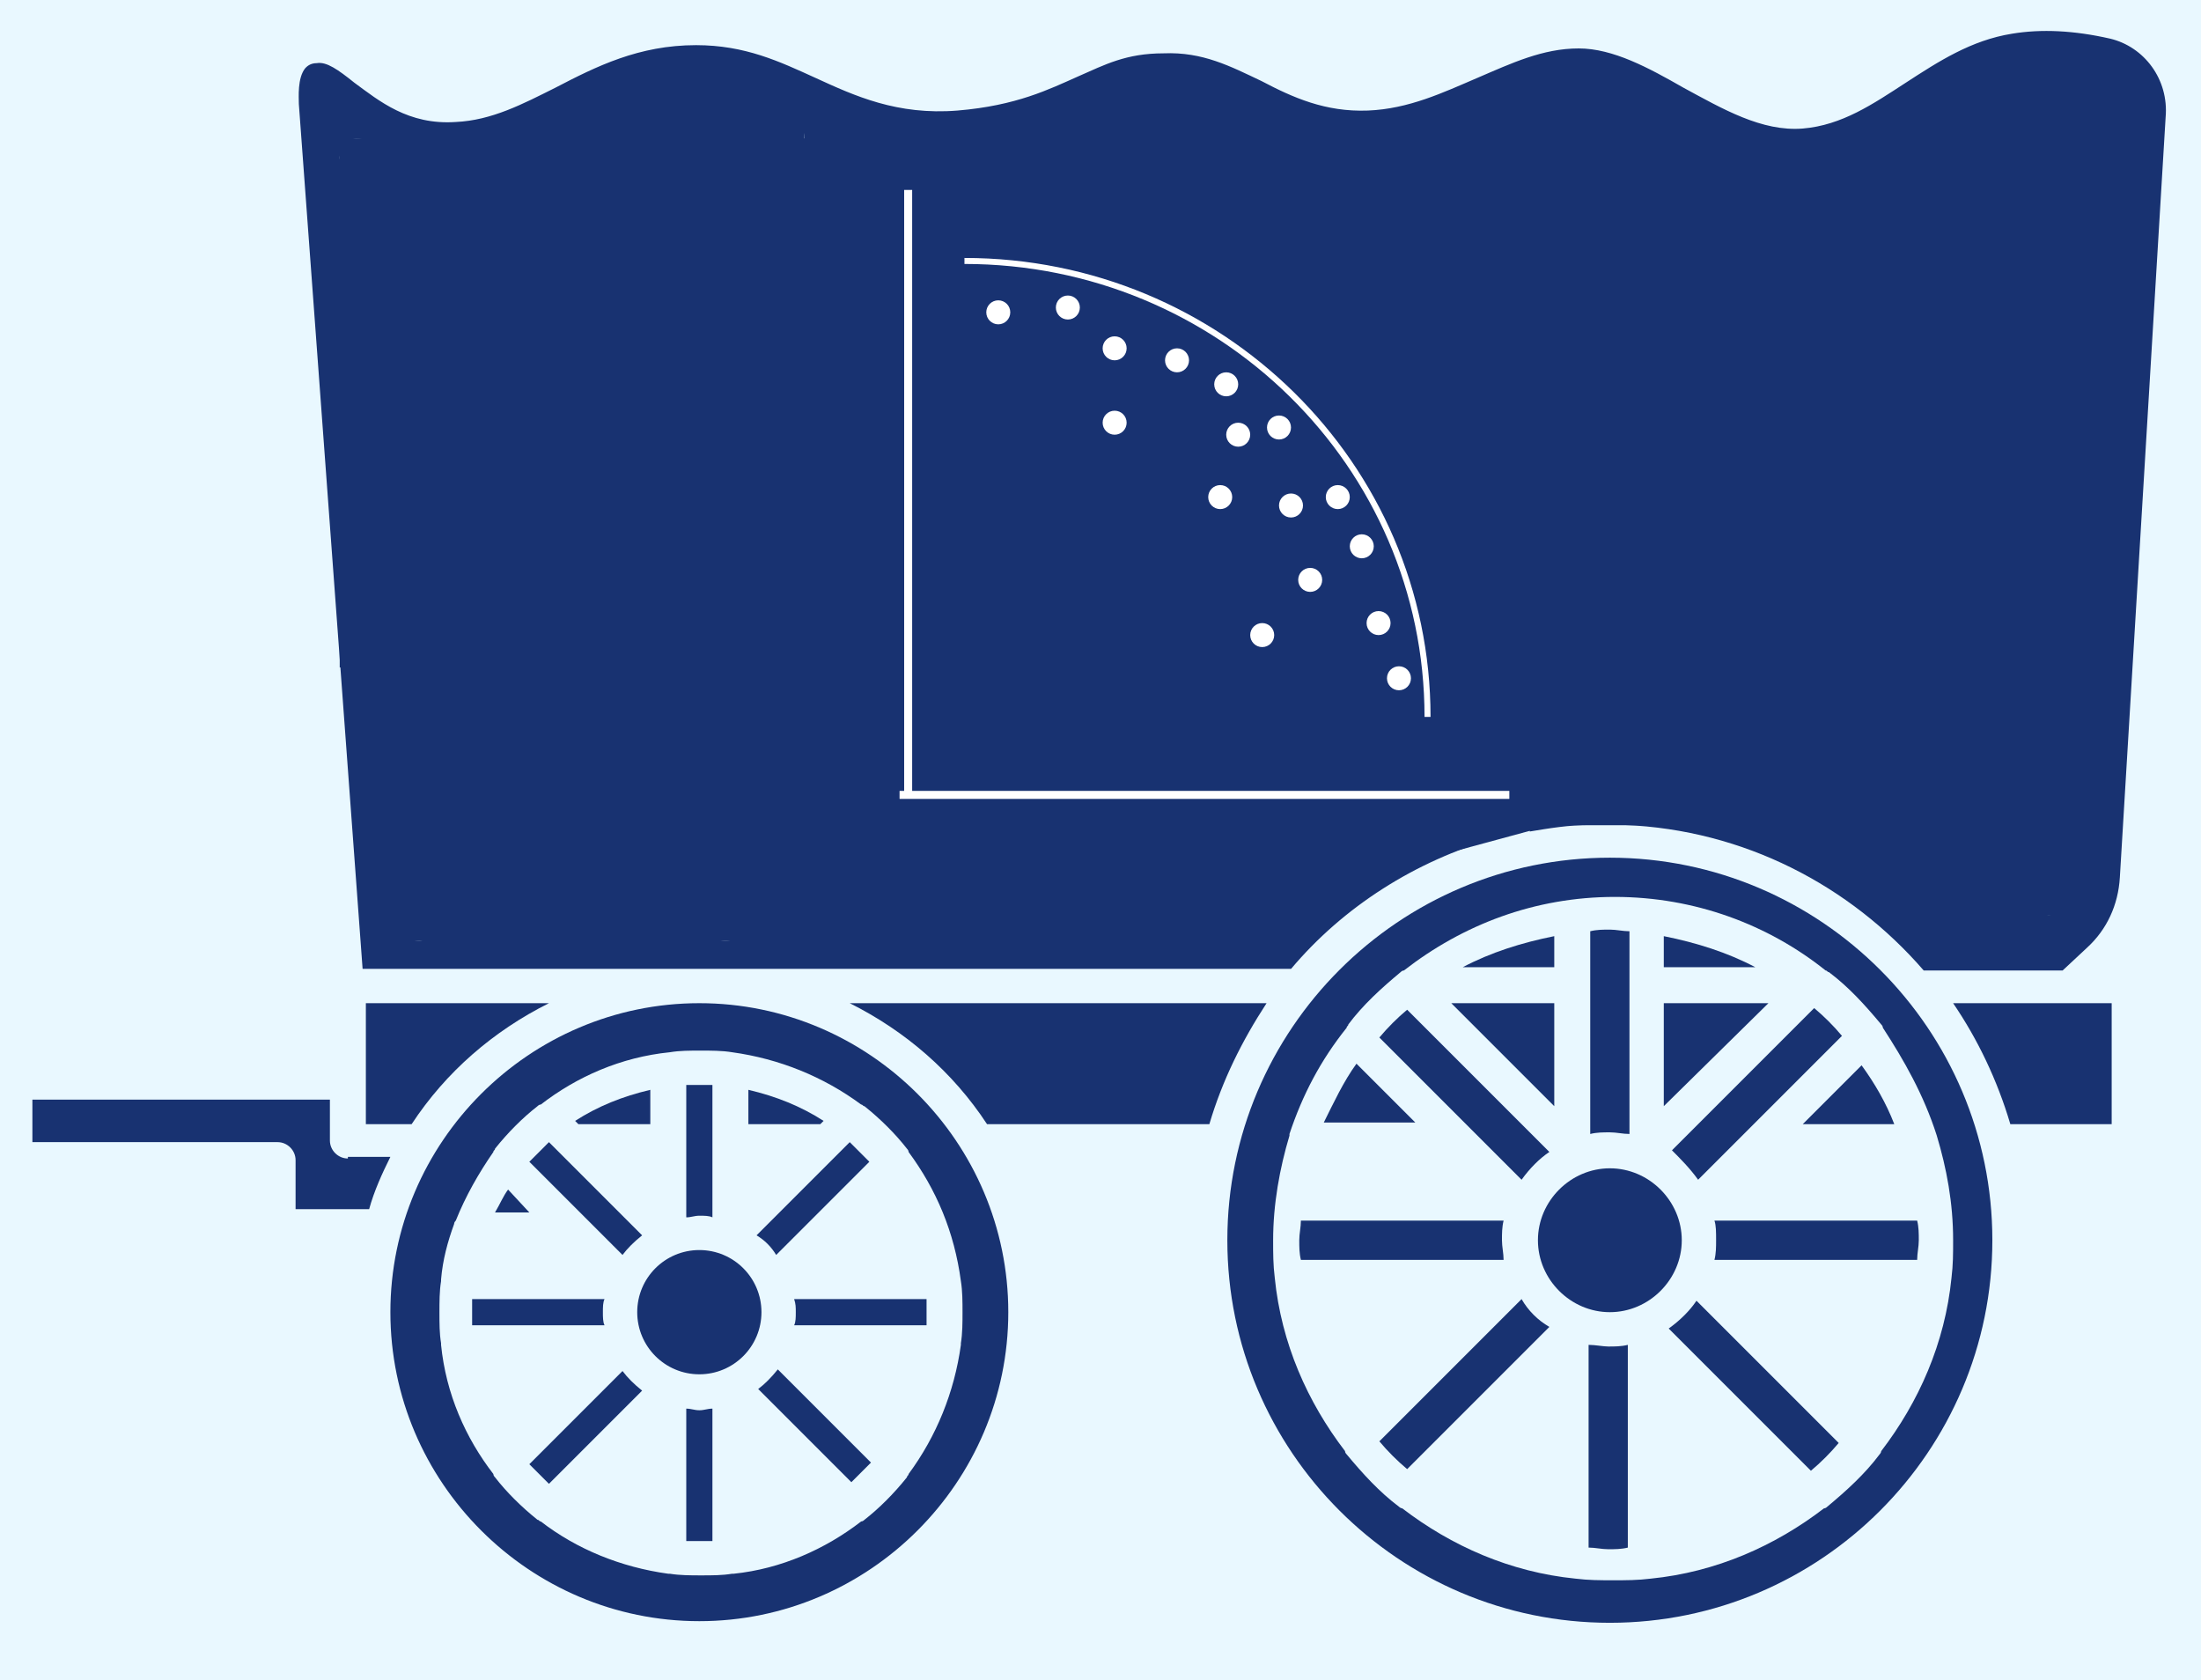
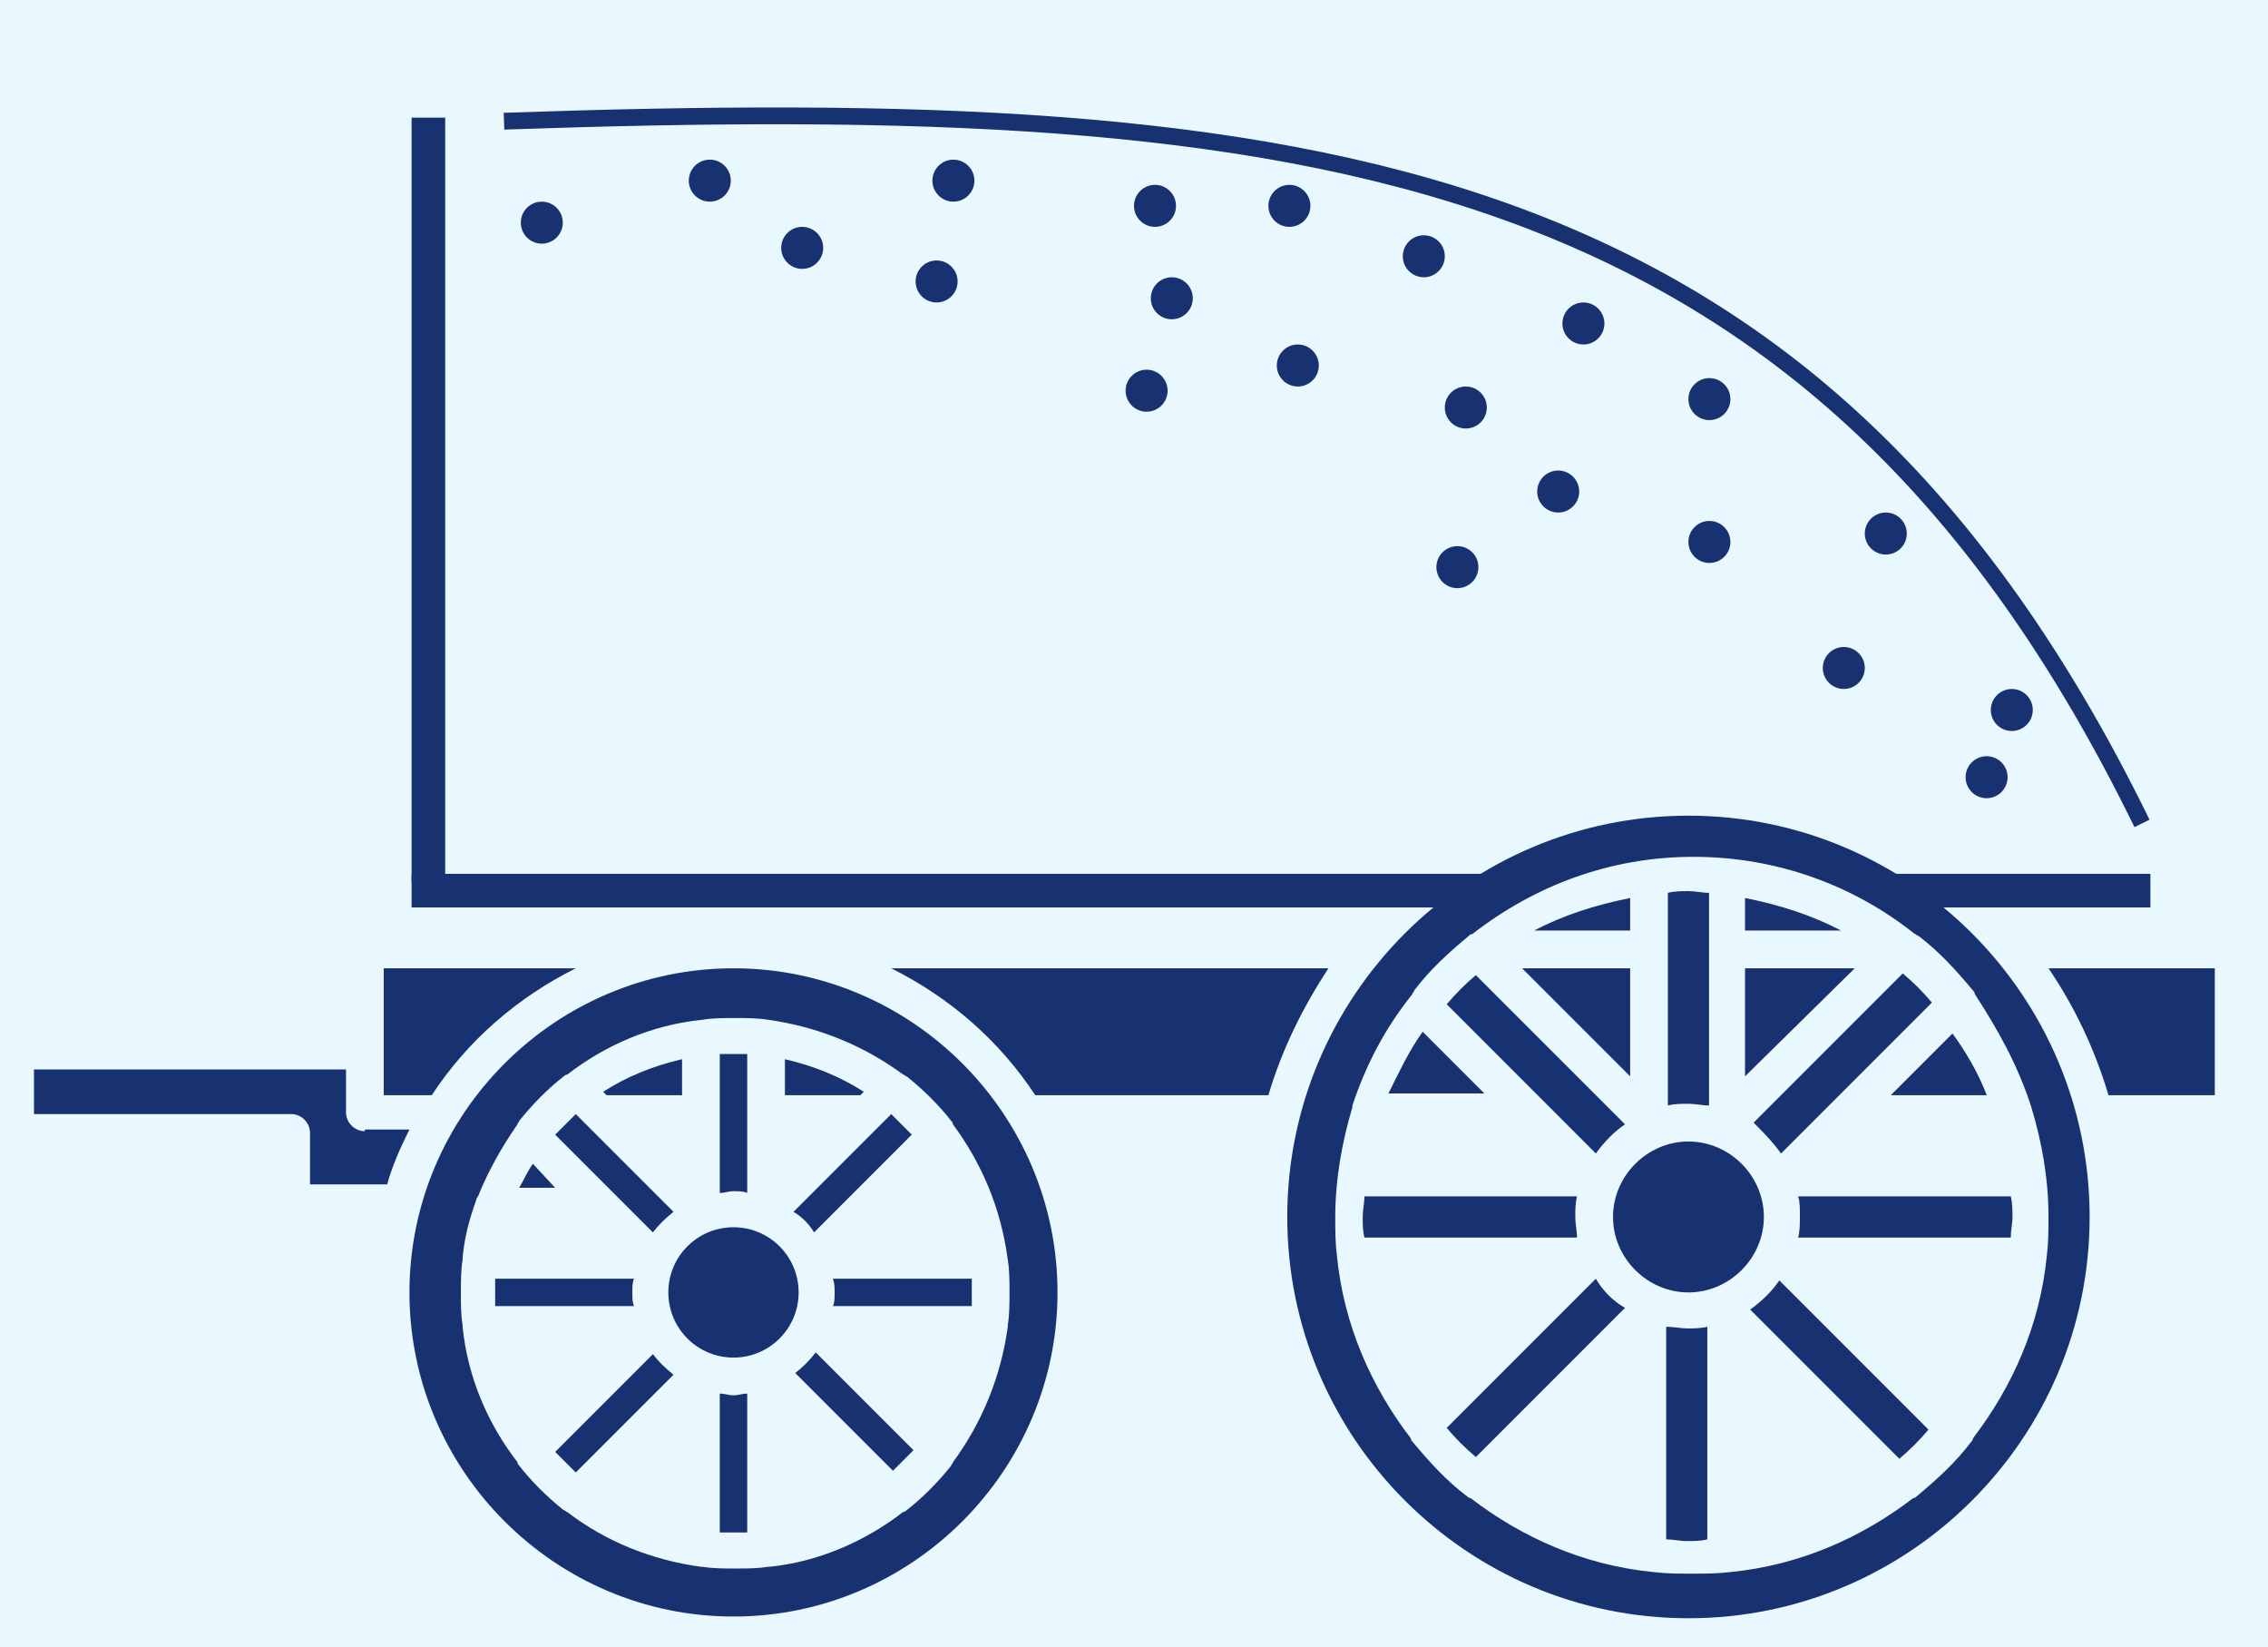
- <svg xmlns="http://www.w3.org/2000/svg" id="Layer_1" data-name="Layer 1" width="274.817" height="209.717" viewBox="0 0 274.817 209.717">
-   <defs>
-     <style>
-       .cls-1 {
-         fill: #e9f8ff;
-       }
- 
-       .cls-1, .cls-2, .cls-3 {
-         stroke-width: 0px;
-       }
- 
-       .cls-4, .cls-5 {
-         fill: none;
-         stroke: #fff;
-         stroke-miterlimit: 10;
-       }
- 
-       .cls-5 {
-         stroke-width: .75px;
-       }
- 
-       .cls-2 {
-         fill: #fff;
-       }
- 
-       .cls-3 {
-         fill: #183271;
-       }
-     </style>
-   </defs>
-   <rect class="cls-1" x="-1.149" y="-1.66" width="278.426" height="213.574" />
-   <g>
-     <path class="cls-3" d="M77.727,171.166l-11.634,11.634,2.449,2.449,11.634-11.634c-1.021-.816-1.837-1.633-2.449-2.449Z" />
-     <path class="cls-3" d="M94.667,173.411l11.634,11.634,2.449-2.449-11.634-11.634c-.816,1.021-1.633,1.837-2.449,2.449Z" />
-     <path class="cls-3" d="M85.687,175.861v16.532h3.266v-16.532c-.612,0-1.021.204-1.633.204s-1.021-.204-1.633-.204Z" />
-     <path class="cls-3" d="M87.32,156.063c-4.286,0-7.756,3.47-7.756,7.756s3.47,7.756,7.756,7.756,7.756-3.47,7.756-7.756-3.47-7.756-7.756-7.756Z" />
-     <path class="cls-3" d="M106.097,125.243c6.94,3.47,12.859,8.572,17.145,15.104h27.758c1.633-5.511,4.082-10.409,7.144-15.104h-52.046Z" />
-     <path class="cls-3" d="M99.362,163.819c0,.612,0,1.225-.204,1.633h16.532v-3.266h-16.532c.204.612.204,1.021.204,1.633Z" />
-     <polygon class="cls-3" points="207.741 125.243 207.741 138.101 220.804 125.243 207.741 125.243" />
-     <path class="cls-3" d="M212.027,147.286l6.327-6.327h0l11.634-11.634c-1.021-1.225-2.245-2.449-3.47-3.47l-17.757,17.757c1.021,1.021,2.245,2.245,3.266,3.674Z" />
-     <path class="cls-3" d="M87.32,125.243c-21.227,0-38.576,17.349-38.576,38.576s17.349,38.576,38.576,38.576,38.576-17.349,38.576-38.576c0-21.227-17.349-38.576-38.576-38.576ZM119.976,159.941h0c.204,1.225.204,2.653.204,3.878s0,2.653-.204,3.878h0v.204c-.816,5.919-3.062,11.43-6.531,16.124,0,.204-.204.204-.204.408h0c-1.633,2.041-3.47,3.878-5.307,5.307h0q-.204.204-.408.204c-4.49,3.47-10.001,5.919-15.92,6.531h-.204c-1.225.204-2.449.204-3.878.204-1.225,0-2.653,0-3.878-.204h-.204c-5.919-.816-11.43-3.062-15.92-6.531-.204,0-.204-.204-.408-.204h0c-2.041-1.633-3.878-3.47-5.307-5.307h0q-.204-.204-.204-.408c-3.47-4.49-5.919-10.001-6.531-16.124v-.204h0c-.204-1.225-.204-2.449-.204-3.878,0-1.225,0-2.653.204-3.878h0v-.204c.204-2.449.816-4.694,1.633-6.94q0-.204.204-.408c1.225-3.062,2.857-5.919,4.694-8.572,0-.204.204-.204.204-.408h0c1.633-2.041,3.47-3.878,5.307-5.307h0q.204-.204.408-.204c4.49-3.47,10.001-5.919,16.124-6.531h0c1.225-.204,2.449-.204,3.878-.204,1.225,0,2.653,0,3.878.204h0c5.919.816,11.43,3.062,16.124,6.531.204,0,.204.204.408.204h0c2.041,1.633,3.878,3.47,5.307,5.307h0q.204.204.204.408c3.47,4.694,5.715,10.001,6.531,16.124h0Z" />
-     <path class="cls-3" d="M207.741,116.875v3.878h11.43c-3.47-1.837-7.348-3.062-11.43-3.878Z" />
-     <path class="cls-3" d="M102.832,139.938c-2.857-1.837-5.919-3.062-9.389-3.878v4.286h8.981l.408-.408Z" />
-     <path class="cls-3" d="M96.913,156.675l11.634-11.634-2.449-2.449-11.634,11.634c1.021.612,1.837,1.429,2.449,2.449Z" />
-     <path class="cls-3" d="M68.542,125.243h-22.86v15.104h5.715c4.286-6.531,10.205-11.634,17.145-15.104Z" />
-     <path class="cls-3" d="M43.437,144.633c-1.225,0-2.245-1.021-2.245-2.245v-5.103H4.045v5.307h30.616c1.225,0,2.245,1.021,2.245,2.245v6.123h9.185c.612-2.245,1.633-4.49,2.653-6.531h-5.307v.204Z" />
-     <path class="cls-3" d="M88.953,151.981v-16.532h-3.266v16.532c.612,0,1.021-.204,1.633-.204s1.225,0,1.633.204Z" />
-     <path class="cls-3" d="M63.44,148.511c-.612.816-1.021,1.837-1.633,2.857h4.286l-2.653-2.857Z" />
-     <path class="cls-3" d="M81.197,140.347v-4.286c-3.47.816-6.531,2.041-9.389,3.878l.408.408,8.981 0h0Z" />
-     <path class="cls-3" d="M75.278,163.819c0-.612,0-1.225.204-1.633h-16.532v3.266h16.532c-.204-.408-.204-1.021-.204-1.633Z" />
-     <path class="cls-3" d="M73.032,151.981l4.694,4.694c.612-.816,1.429-1.633,2.449-2.449l-11.634-11.634-2.449,2.449,6.94,6.94h0Z" />
-     <polygon class="cls-3" points="194.066 125.243 181.208 125.243 194.066 138.101 194.066 125.243" />
-     <path class="cls-3" d="M214.272,154.838c0,.816,0,1.633-.204,2.449h25.309c0-.816.204-1.633.204-2.449s0-1.633-.204-2.449h-25.309c.204.612.204,1.429.204,2.449Z" />
-     <path class="cls-3" d="M208.353,165.86l17.757,17.757c1.225-1.021,2.449-2.245,3.47-3.47l-17.757-17.757c-.816,1.225-2.041,2.449-3.47,3.47Z" />
-     <path class="cls-3" d="M201.006,107.078c-26.329,0-47.76,21.431-47.76,47.76s21.431,47.76,47.76,47.76,47.76-21.431,47.76-47.76-21.431-47.76-47.76-47.76ZM241.826,141.775c1.225,4.082,2.041,8.368,2.041,13.063,0,1.633,0,3.062-.204,4.694h0c-.816,8.164-4.082,15.512-8.776,21.635,0,.204-.204.408-.204.408h0c-1.837,2.449-4.082,4.49-6.531,6.531h0q-.204.204-.408.204c-6.123,4.694-13.471,7.96-21.635,8.776h0c-1.633.204-3.062.204-4.694.204s-3.062,0-4.694-.204h0c-8.164-.816-15.512-4.082-21.635-8.776-.204,0-.408-.204-.408-.204h0c-2.449-1.837-4.49-4.082-6.531-6.531h0q-.204-.204-.204-.408c-4.694-6.123-7.96-13.471-8.776-21.635h0c-.204-1.633-.204-3.062-.204-4.694,0-4.49.816-8.981,2.041-13.063v-.204c1.633-4.898,3.878-9.185,7.144-13.267,0-.204.204-.204.204-.408h0c1.837-2.449,4.082-4.49,6.531-6.531h0q.204-.204.408-.204c7.348-5.715,16.328-9.185,26.329-9.185s19.186,3.47,26.329,9.185c.204,0,.204.204.408.204h0c2.449,1.837,4.49,4.082,6.531,6.531h0q.204.204.204.408c2.653,4.082,5.103,8.368,6.735,13.471,0-.204,0,0,0,0Z" />
-     <path class="cls-3" d="M243.867,125.243c3.062,4.49,5.511,9.593,7.144,15.104h12.654v-15.104h-19.798Z" />
-     <path class="cls-3" d="M203.455,141.571v-25.309c-.816,0-1.633-.204-2.449-.204-.816,0-1.633,0-2.449.204v25.309c.816-.204,1.633-.204,2.449-.204.816 0,1.633.204,2.449.204Z" />
-     <path class="cls-3" d="M263.461,4.822c-4.49-1.021-8.572-1.225-12.246-.612-5.103.816-9.185,3.47-13.267,6.123s-7.96,5.307-12.859,5.715c-5.103.408-10.001-2.449-14.9-5.103-4.286-2.449-8.776-4.899-13.063-4.899-4.49,0-8.368,1.837-12.654,3.674s-8.572,3.878-13.675,4.082c-5.307.204-9.389-1.633-13.267-3.674-3.878-1.837-7.348-3.674-12.246-3.47-4.694,0-7.348,1.429-10.613,2.857-3.674,1.633-7.756,3.674-15.104,4.286-7.552.612-12.859-1.837-17.757-4.082-4.49-2.041-8.776-4.082-14.9-4.082h0c-7.144,0-12.45,2.653-17.553,5.307-4.082,2.041-7.96,4.082-12.45,4.286-5.919.408-9.593-2.653-12.654-4.899-2.041-1.633-3.47-2.653-4.694-2.449-.816,0-1.225.408-1.429.612-1.021,1.225-.816,3.674-.816,4.49l7.96,107.971h115.931c6.531-7.756,15.512-13.471,25.513-16.328l3.062-89.806c0-1.225,1.021-2.245,2.245-2.041,1.225,0,2.245,1.021,2.041,2.245l-3.062,88.785c2.449-.408,4.898-.816,7.552-.816l3.674-87.969c0-1.225,1.021-2.245,2.245-2.041,1.225,0,2.245,1.021,2.041,2.245l-3.674,87.765c14.9.612,28.166,7.552,37.351,18.165h17.349l3.062-2.857c2.449-2.245,3.878-5.307,4.082-8.776l5.715-94.908c.408-4.694-2.653-8.776-6.94-9.797ZM52.418,117.487q-.204,0,0,0c-1.225,0-2.245-.816-2.449-2.041l-7.552-95.725c0-1.225.816-2.245,2.041-2.449,1.225,0,2.245.816,2.449,2.041l7.552,95.725c0,1.225-.816,2.245-2.041,2.449ZM90.585,117.487h0c-1.225,0-2.245-1.021-2.245-2.041l-3.062-100.419c0-1.225.816-2.245,2.041-2.245,1.225-.204,2.245.816,2.245,2.041l3.062,100.419c0,1.225-.816,2.245-2.041,2.245ZM100.995,116.262h0c-1.225,0-2.245-1.021-2.245-2.041l-2.653-97.153c0-1.225,1.021-2.245,2.041-2.245,1.225,0,2.245,1.021,2.245,2.041l2.653,97.153c.204,1.225-.816,2.245-2.041,2.245ZM143.652,112.18c0,1.225-1.021,2.245-2.245,2.245s-2.245-1.021-2.245-2.245V14.823c0-1.225,1.021-2.245,2.245-2.245s2.245,1.021,2.245,2.245v97.358ZM154.878,111.568c0,1.225-1.021,2.245-2.245,2.245s-2.245-1.021-2.245-2.245V14.823c0-1.225,1.021-2.245,2.245-2.245s2.245,1.021,2.245,2.245v96.745ZM258.155,112.18c0,1.225-1.021,2.041-2.245,2.041h-.204c-1.225,0-2.041-1.021-2.041-2.245l4.694-97.358c0-1.225,1.021-2.245,2.245-2.041,1.225,0,2.041,1.021,2.041,2.245l-4.49,97.358Z" />
-     <path class="cls-3" d="M201.006,145.857c-4.898,0-8.981,4.082-8.981,8.981s4.082,8.981,8.981,8.981,8.981-4.082,8.981-8.981-4.082-8.981-8.981-8.981Z" />
-     <path class="cls-3" d="M225.09,140.347h11.43c-1.021-2.653-2.449-5.103-4.082-7.348l-7.348,7.348Z" />
-     <path class="cls-3" d="M183.657,140.959l6.327,6.327c1.021-1.429,2.245-2.653,3.47-3.47l-17.757-17.757c-1.225,1.021-2.449,2.245-3.47,3.47l11.43,11.43h0Z" />
-     <path class="cls-3" d="M169.369,132.795c-1.633,2.245-2.857,4.898-4.082,7.348h11.43l-7.348-7.348Z" />
-     <path class="cls-3" d="M198.352,167.901v25.309c.816,0,1.633.204,2.449.204s1.633,0,2.449-.204v-25.309c-.816.204-1.633.204-2.449.204-.612-0-1.633-.204-2.449-.204Z" />
-     <path class="cls-3" d="M194.066,116.875c-4.082.816-7.96,2.041-11.43,3.878h11.43v-3.878Z" />
-     <path class="cls-3" d="M189.984,162.186l-17.757,17.757c1.021,1.225,2.245,2.449,3.47,3.47l17.757-17.757c-1.429-.816-2.653-2.041-3.47-3.47Z" />
-     <path class="cls-3" d="M187.535,154.838c0-.816,0-1.633.204-2.449h-25.309c0,.816-.204,1.633-.204,2.449s0,1.633.204,2.449h25.309c0-.816-.204-1.633-.204-2.449Z" />
-     <rect class="cls-3" x="42.417" y="17.272" width="221.453" height="66.051" />
-     <rect class="cls-3" x="47.035" y="80.918" width="108.968" height="36.569" />
-     <rect class="cls-3" x="180.235" y="66.263" width="82.602" height="36.763" />
-     <rect class="cls-3" x="134.174" y="11.215" width="22.83" height="12.114" />
-     <rect class="cls-3" x="77.538" y="11.215" width="22.83" height="12.114" />
-     <rect class="cls-3" x="184.911" y="11.215" width="22.83" height="12.114" />
-     <rect class="cls-3" x="243.867" y="11.215" width="22.83" height="12.114" />
-     <rect class="cls-3" x="238.591" y="102.108" width="22.83" height="12.114" />
-     <rect class="cls-3" x="171.63" y="93.554" width="22.83" height="12.114" transform="translate(-19.6898 51.37824) rotate(-15.17209)" />
-     <rect class="cls-3" x="169.517" y="47.782" width="82.602" height="36.763" />
-   </g>
-   <g>
-     <line class="cls-4" x1="113.393" y1="23.713" x2="113.393" y2="99.677" />
-     <line class="cls-4" x1="188.456" y1="99.239" x2="112.319" y2="99.239" />
-     <circle class="cls-2" cx="124.645" cy="38.992" r="1.498" />
-     <circle class="cls-2" cx="170.032" cy="68.202" r="1.498" />
-     <circle class="cls-2" cx="163.591" cy="72.396" r="1.498" />
-     <circle class="cls-2" cx="154.603" cy="54.271" r="1.498" />
-     <circle class="cls-2" cx="152.356" cy="62.06" r="1.498" />
-     <path class="cls-5" d="M178.242,89.5c0-31.457-25.914-56.921-57.82-56.921" />
-     <circle class="cls-2" cx="133.333" cy="38.393" r="1.498" />
-     <circle class="cls-2" cx="146.964" cy="44.984" r="1.498" />
-     <circle class="cls-2" cx="159.696" cy="53.372" r="1.498" />
-     <circle class="cls-2" cx="167.036" cy="62.06" r="1.498" />
-     <circle class="cls-2" cx="172.129" cy="77.789" r="1.498" />
-     <circle class="cls-2" cx="161.194" cy="63.109" r="1.498" />
-     <circle class="cls-2" cx="139.174" cy="43.486" r="1.498" />
-     <circle class="cls-2" cx="153.105" cy="47.98" r="1.498" />
-     <circle class="cls-2" cx="174.675" cy="84.679" r="1.498" />
-     <circle class="cls-2" cx="139.174" cy="52.773" r="1.498" />
-     <circle class="cls-2" cx="157.599" cy="79.287" r="1.498" />
-   </g>
+ <svg xmlns="http://www.w3.org/2000/svg" width="270" height="196" viewBox="0 0 270 196" fill="none">
+   <path d="M270 0H0V196H270V0Z" fill="#E9F8FF" />
+   <path d="M77.727 161.166L66.093 172.8L68.542 175.25L80.176 163.616C79.156 162.799 78.339 161.983 77.727 161.166Z" fill="#183271" />
+   <path d="M94.667 163.411L106.301 175.045L108.751 172.596L97.117 160.962C96.3 161.983 95.484 162.799 94.667 163.411Z" fill="#183271" />
+   <path d="M85.687 165.861V182.393H88.953V165.861C88.34 165.861 87.932 166.065 87.32 166.065C86.707 166.065 86.299 165.861 85.687 165.861Z" fill="#183271" />
+   <path d="M87.32 146.063C83.034 146.063 79.564 149.532 79.564 153.819C79.564 158.105 83.034 161.575 87.32 161.575C91.606 161.575 95.076 158.105 95.076 153.819C95.076 149.532 91.606 146.063 87.32 146.063Z" fill="#183271" />
+   <path d="M106.097 115.243C113.037 118.713 118.956 123.815 123.242 130.347H151C152.633 124.836 155.082 119.937 158.144 115.243H106.097Z" fill="#183271" />
+   <path d="M99.362 153.819C99.362 154.431 99.362 155.043 99.158 155.451H115.69V152.186H99.158C99.362 152.798 99.362 153.206 99.362 153.819Z" fill="#183271" />
+   <path d="M207.741 115.243V128.102L220.804 115.243H207.741Z" fill="#183271" />
+   <path d="M212.027 137.286L218.354 130.959L229.988 119.325C228.968 118.1 227.743 116.876 226.519 115.855L208.762 133.612C209.782 134.633 211.007 135.857 212.027 137.286Z" fill="#183271" />
+   <path d="M87.32 115.243C66.093 115.243 48.744 132.592 48.744 153.819C48.744 175.045 66.093 192.394 87.32 192.394C108.546 192.394 125.895 175.045 125.895 153.819C125.895 132.592 108.547 115.243 87.32 115.243ZM119.976 149.941C120.18 151.165 120.18 152.594 120.18 153.819C120.18 155.043 120.18 156.472 119.976 157.697V157.901C119.16 163.82 116.915 169.33 113.445 174.025C113.445 174.229 113.241 174.229 113.241 174.433C111.608 176.474 109.771 178.311 107.934 179.74C107.798 179.876 107.662 179.944 107.526 179.944C103.036 183.414 97.525 185.863 91.606 186.475H91.402C90.177 186.679 88.953 186.679 87.524 186.679C86.299 186.679 84.87 186.679 83.646 186.475H83.442C77.523 185.659 72.012 183.414 67.522 179.944C67.317 179.944 67.317 179.74 67.113 179.74C65.072 178.107 63.235 176.27 61.807 174.433C61.671 174.297 61.603 174.161 61.603 174.025C58.133 169.535 55.684 164.024 55.071 157.901V157.697C54.867 156.472 54.867 155.247 54.867 153.819C54.867 152.594 54.867 151.165 55.071 149.941V149.737C55.275 147.287 55.888 145.042 56.704 142.797C56.704 142.661 56.772 142.525 56.908 142.389C58.133 139.327 59.766 136.47 61.603 133.816C61.603 133.612 61.807 133.612 61.807 133.408C63.44 131.367 65.276 129.53 67.113 128.102C67.249 127.965 67.386 127.897 67.522 127.897C72.012 124.428 77.523 121.978 83.646 121.366C84.871 121.162 86.095 121.162 87.524 121.162C88.748 121.162 90.177 121.162 91.402 121.366C97.321 122.182 102.832 124.428 107.526 127.897C107.73 127.897 107.73 128.102 107.934 128.102C109.975 129.734 111.812 131.571 113.241 133.408C113.377 133.544 113.445 133.68 113.445 133.816C116.915 138.511 119.16 143.818 119.976 149.941Z" fill="#183271" />
+   <path d="M207.741 106.875V110.753H219.171C215.701 108.916 211.823 107.691 207.741 106.875Z" fill="#183271" />
+   <path d="M102.832 129.938C99.974 128.102 96.913 126.877 93.443 126.061V130.347H102.423L102.832 129.938Z" fill="#183271" />
+   <path d="M96.913 146.675L108.547 135.041L106.097 132.592L94.463 144.226C95.484 144.838 96.3 145.654 96.913 146.675Z" fill="#183271" />
+   <path d="M68.542 115.243H45.682V130.347H51.397C55.684 123.815 61.603 118.713 68.542 115.243Z" fill="#183271" />
+   <path d="M43.437 134.633C42.213 134.633 41.192 133.612 41.192 132.388V127.285H4.045V132.592H34.661C35.886 132.592 36.906 133.612 36.906 134.837V140.96H46.091C46.703 138.715 47.724 136.47 48.744 134.429H43.437V134.633Z" fill="#183271" />
+   <path d="M88.953 141.981V125.448H85.687V141.981C86.299 141.981 86.707 141.776 87.32 141.776C87.932 141.776 88.544 141.776 88.953 141.981Z" fill="#183271" />
+   <path d="M63.44 138.511C62.827 139.327 62.419 140.348 61.807 141.368H66.093L63.44 138.511Z" fill="#183271" />
+   <path d="M81.197 130.347V126.06C77.727 126.877 74.665 128.102 71.808 129.938L72.216 130.347L81.197 130.347Z" fill="#183271" />
+   <path d="M75.278 153.819C75.278 153.206 75.278 152.594 75.482 152.186H58.949V155.451H75.482C75.278 155.043 75.278 154.431 75.278 153.819Z" fill="#183271" />
+   <path d="M73.032 141.981L77.727 146.675C78.339 145.859 79.156 145.042 80.176 144.226L68.542 132.592L66.093 135.041L73.032 141.981Z" fill="#183271" />
+   <path d="M194.066 115.243H181.208L194.066 128.102V115.243Z" fill="#183271" />
+   <path d="M214.272 144.838C214.272 145.654 214.272 146.471 214.068 147.287H239.377C239.377 146.471 239.581 145.654 239.581 144.838C239.581 144.022 239.581 143.205 239.377 142.389H214.068C214.272 143.001 214.272 143.818 214.272 144.838Z" fill="#183271" />
+   <path d="M208.353 155.86L226.11 173.617C227.335 172.596 228.56 171.372 229.58 170.147L211.823 152.39C211.007 153.614 209.782 154.839 208.353 155.86Z" fill="#183271" />
+   <path d="M201.006 97.078C174.676 97.078 153.245 118.509 153.245 144.838C153.245 171.167 174.676 192.598 201.006 192.598C227.335 192.598 248.766 171.167 248.766 144.838C248.766 118.509 227.335 97.078 201.006 97.078ZM241.826 131.775C243.051 135.857 243.867 140.144 243.867 144.838C243.867 146.471 243.867 147.9 243.663 149.532C242.847 157.697 239.581 165.044 234.887 171.167C234.887 171.372 234.683 171.576 234.683 171.576C232.846 174.025 230.601 176.066 228.151 178.107C228.015 178.243 227.879 178.311 227.743 178.311C221.62 183.005 214.272 186.271 206.108 187.088C204.475 187.292 203.047 187.292 201.414 187.292C199.781 187.292 198.352 187.292 196.719 187.088C188.555 186.271 181.207 183.005 175.084 178.311C174.88 178.311 174.676 178.107 174.676 178.107C172.227 176.27 170.186 174.025 168.145 171.576C168.009 171.44 167.941 171.303 167.941 171.167C163.246 165.044 159.981 157.697 159.164 149.532C158.96 147.9 158.96 146.471 158.96 144.838C158.96 140.348 159.777 135.857 161.001 131.775V131.571C162.634 126.673 164.879 122.387 168.145 118.305C168.145 118.1 168.349 118.1 168.349 117.896C170.186 115.447 172.431 113.406 174.88 111.365C175.016 111.229 175.152 111.161 175.288 111.161C182.636 105.446 191.617 101.976 201.618 101.976C211.619 101.976 220.804 105.446 227.947 111.161C228.151 111.161 228.151 111.365 228.355 111.365C230.805 113.202 232.846 115.447 234.887 117.896C235.023 118.032 235.091 118.168 235.091 118.305C237.744 122.387 240.194 126.673 241.826 131.775Z" fill="#183271" />
+   <path d="M243.867 115.243C246.929 119.733 249.378 124.836 251.011 130.347H263.665V115.243H243.867Z" fill="#183271" />
+   <path d="M203.455 131.571V106.262C202.638 106.262 201.822 106.058 201.006 106.058C200.189 106.058 199.373 106.058 198.556 106.262V131.571C199.373 131.367 200.189 131.367 201.006 131.367C201.822 131.367 202.638 131.571 203.455 131.571Z" fill="#183271" />
+   <path d="M201.006 135.857C196.107 135.857 192.025 139.94 192.025 144.838C192.025 149.736 196.107 153.819 201.006 153.819C205.904 153.819 209.986 149.736 209.986 144.838C209.986 139.94 205.904 135.857 201.006 135.857Z" fill="#183271" />
+   <path d="M225.09 130.347H236.52C235.499 127.693 234.07 125.244 232.438 122.999L225.09 130.347Z" fill="#183271" />
+   <path d="M183.657 130.959L189.984 137.286C191.004 135.858 192.229 134.633 193.454 133.816L175.697 116.059C174.472 117.08 173.247 118.305 172.227 119.529L183.657 130.959Z" fill="#183271" />
+   <path d="M169.369 122.795C167.737 125.04 166.512 127.693 165.287 130.143H176.717L169.369 122.795Z" fill="#183271" />
+   <path d="M198.352 157.901V183.21C199.169 183.21 199.985 183.414 200.802 183.414C201.618 183.414 202.434 183.414 203.251 183.21V157.901C202.434 158.105 201.618 158.105 200.802 158.105C200.189 158.105 199.169 157.901 198.352 157.901Z" fill="#183271" />
+   <path d="M194.066 106.875C189.984 107.691 186.106 108.916 182.636 110.753H194.066V106.875Z" fill="#183271" />
+   <path d="M189.984 152.186L172.227 169.943C173.247 171.167 174.472 172.392 175.697 173.413L193.454 155.656C192.025 154.839 190.8 153.615 189.984 152.186Z" fill="#183271" />
+   <path d="M187.535 144.838C187.535 144.022 187.535 143.205 187.739 142.389H162.43C162.43 143.205 162.226 144.022 162.226 144.838C162.226 145.654 162.226 146.471 162.43 147.287H187.739C187.739 146.471 187.535 145.654 187.535 144.838Z" fill="#183271" />
+   <path d="M51 14L51 105" stroke="#183271" stroke-width="4" stroke-miterlimit="10" />
+   <path d="M177 106H49" stroke="#183271" stroke-width="4" stroke-miterlimit="10" />
+   <path d="M256 106L224 106" stroke="#183271" stroke-width="4" stroke-miterlimit="10" />
+   <path d="M60 14.424C156.698 11.064 216.159 18.585 255 98" stroke="#183271" stroke-width="2" />
+   <circle cx="2.5" cy="2.5" r="2.5" transform="matrix(1 0 0 -1 82 24)" fill="#183271" />
+   <circle cx="2.5" cy="2.5" r="2.5" transform="matrix(1 0 0 -1 135 27)" fill="#183271" />
+   <circle cx="2.5" cy="2.5" r="2.5" transform="matrix(1 0 0 -1 137 38)" fill="#183271" />
+   <circle cx="2.5" cy="2.5" r="2.5" transform="matrix(1 0 0 -1 152 46)" fill="#183271" />
+   <circle cx="2.5" cy="2.5" r="2.5" transform="matrix(1 0 0 -1 111 24)" fill="#183271" />
+   <circle cx="2.5" cy="2.5" r="2.5" transform="matrix(1 0 0 -1 109 36)" fill="#183271" />
+   <circle cx="2.5" cy="2.5" r="2.5" transform="matrix(1 0 0 -1 134 49)" fill="#183271" />
+   <circle cx="2.5" cy="2.5" r="2.5" transform="matrix(1 0 0 -1 93 32)" fill="#183271" />
+   <circle cx="2.5" cy="2.5" r="2.5" transform="matrix(1 0 0 -1 62 29)" fill="#183271" />
+   <circle cx="2.5" cy="2.5" r="2.5" transform="matrix(1 0 0 -1 167 33)" fill="#183271" />
+   <circle cx="2.5" cy="2.5" r="2.5" transform="matrix(1 0 0 -1 201 67)" fill="#183271" />
+   <circle cx="2.5" cy="2.5" r="2.5" transform="matrix(1 0 0 -1 151 27)" fill="#183271" />
+   <circle cx="2.5" cy="2.5" r="2.5" transform="matrix(1 0 0 -1 172 51)" fill="#183271" />
+   <circle cx="2.5" cy="2.5" r="2.5" transform="matrix(1 0 0 -1 217 82)" fill="#183271" />
+   <circle cx="2.5" cy="2.5" r="2.5" transform="matrix(1 0 0 -1 171 70)" fill="#183271" />
+   <circle cx="2.5" cy="2.5" r="2.5" transform="matrix(1 0 0 -1 183 61)" fill="#183271" />
+   <circle cx="2.5" cy="2.5" r="2.5" transform="matrix(1 0 0 -1 237 87)" fill="#183271" />
+   <circle cx="2.5" cy="2.5" r="2.5" transform="matrix(1 0 0 -1 234 95)" fill="#183271" />
+   <circle cx="2.5" cy="2.5" r="2.5" transform="matrix(1 0 0 -1 222 66)" fill="#183271" />
+   <circle cx="2.5" cy="2.5" r="2.5" transform="matrix(1 0 0 -1 201 50)" fill="#183271" />
+   <circle cx="2.5" cy="2.5" r="2.5" transform="matrix(1 0 0 -1 186 41)" fill="#183271" />
</svg>
